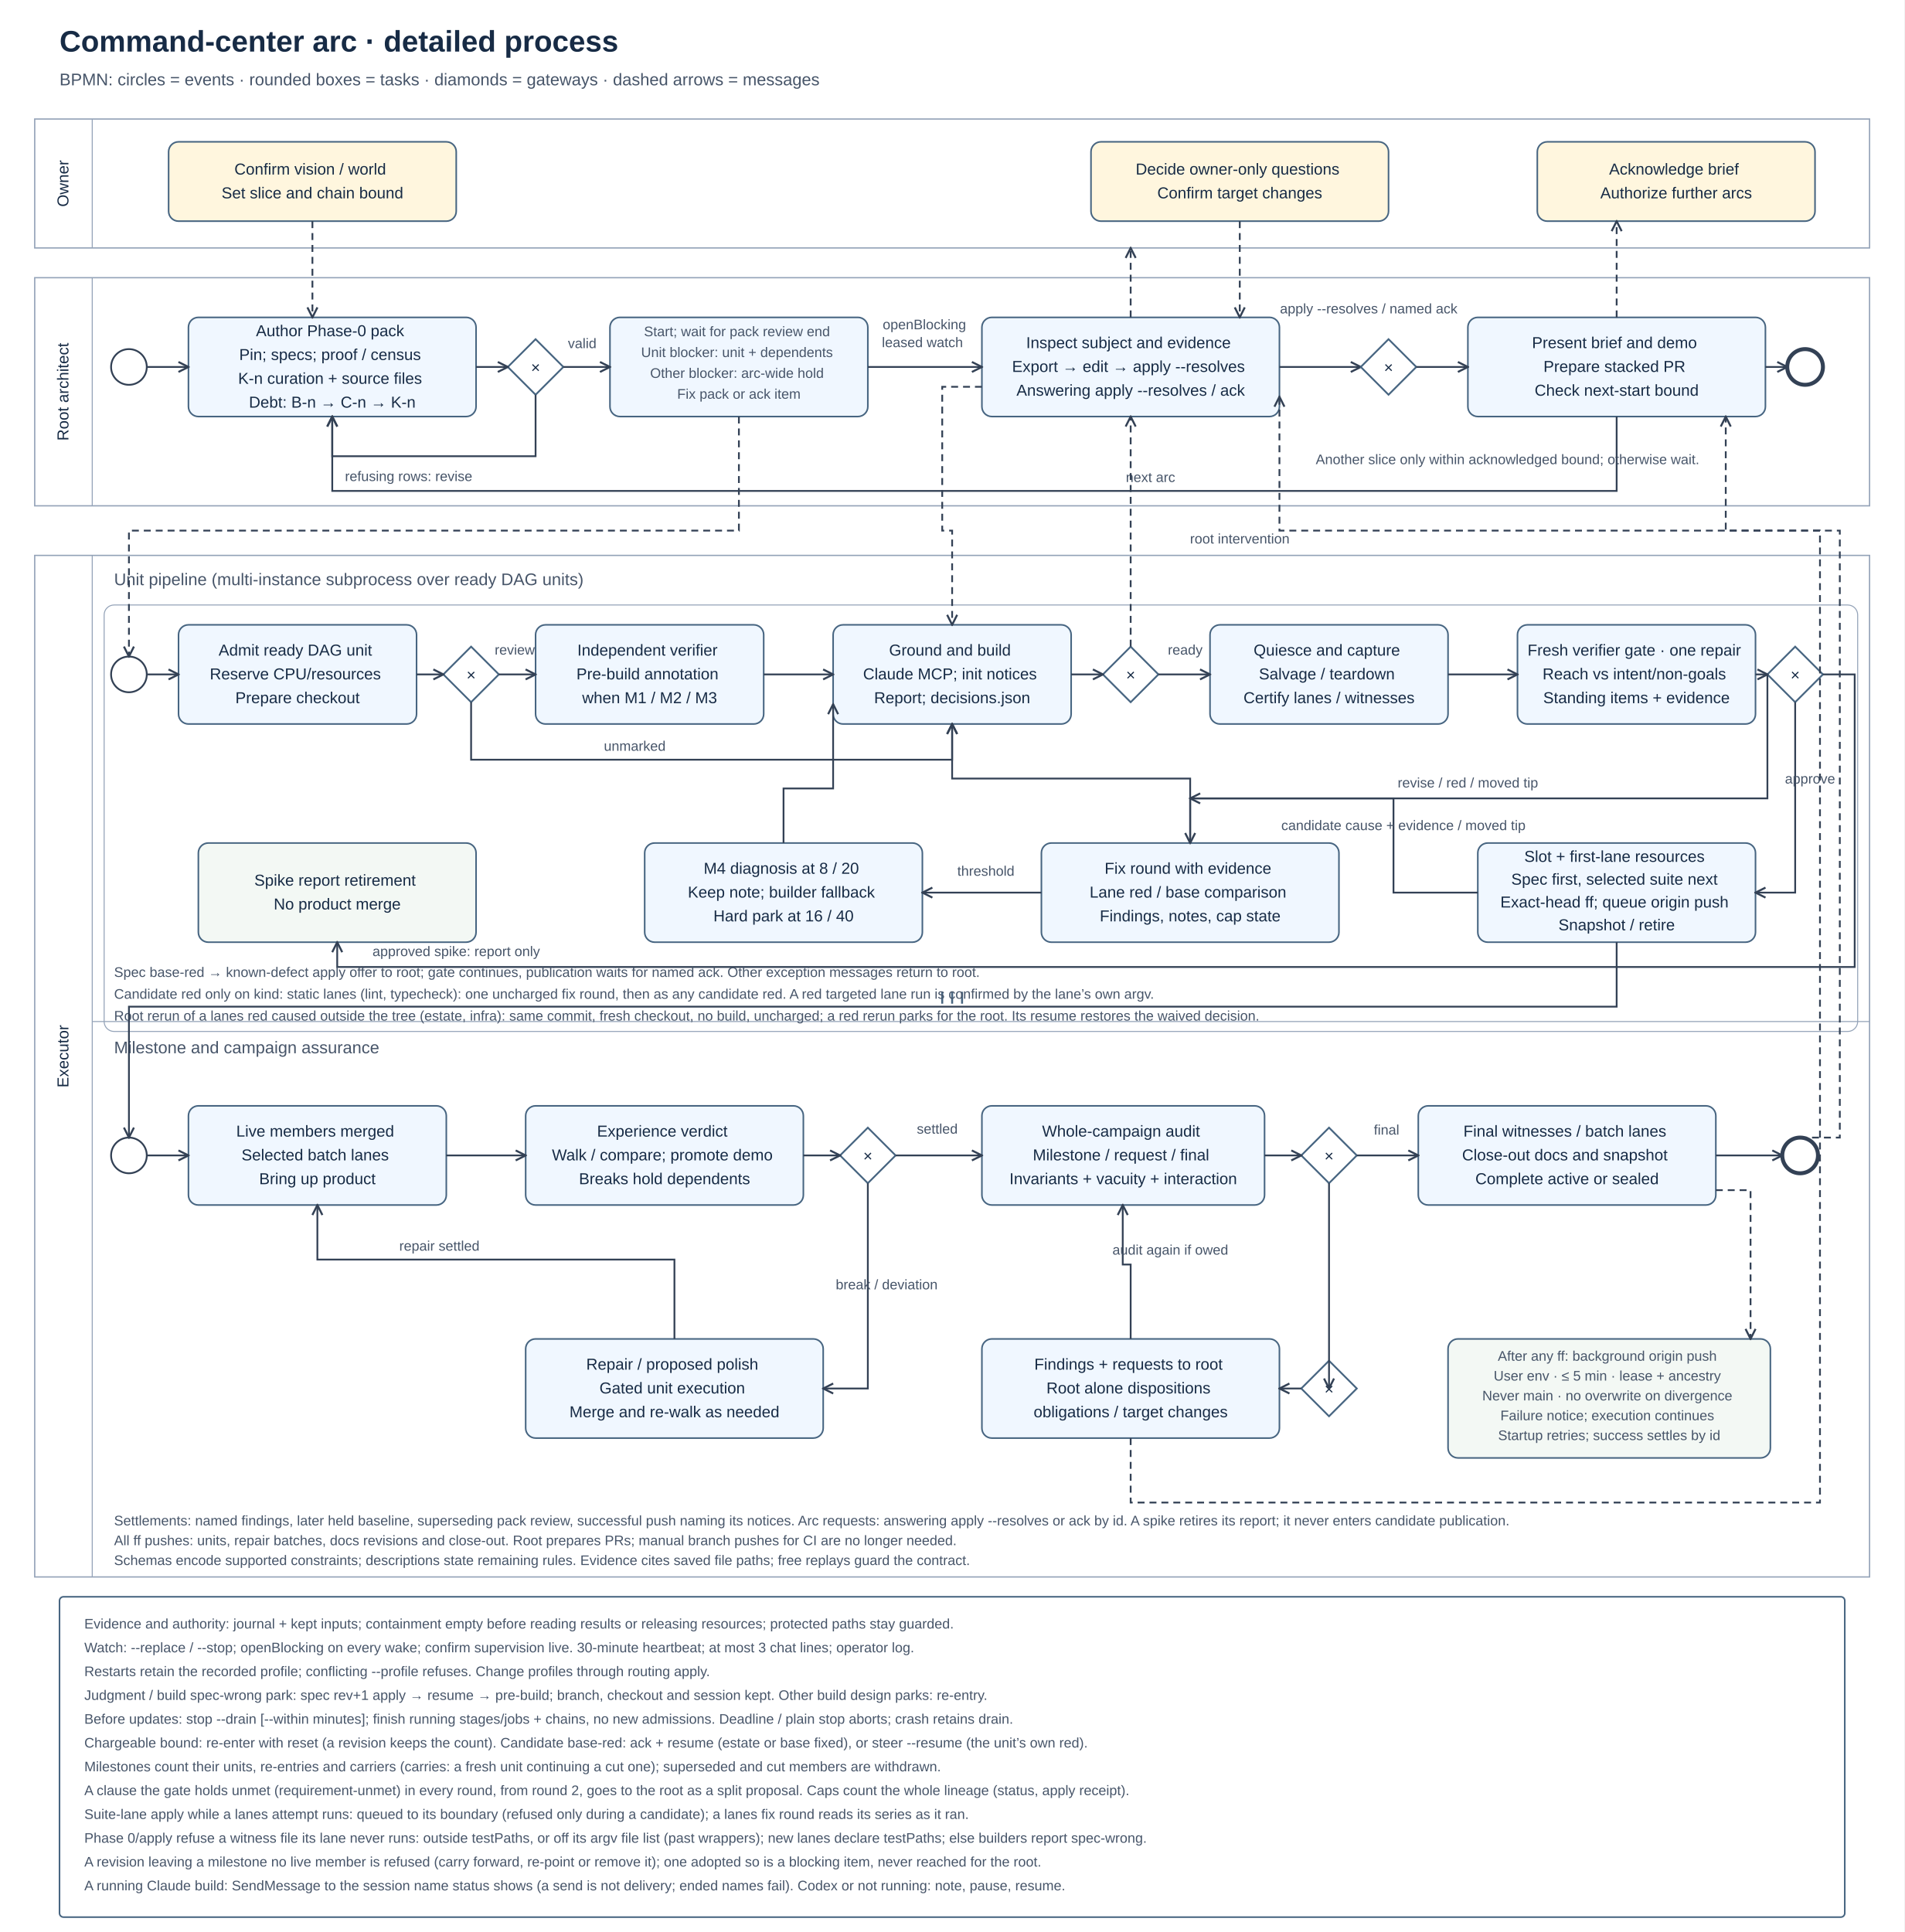
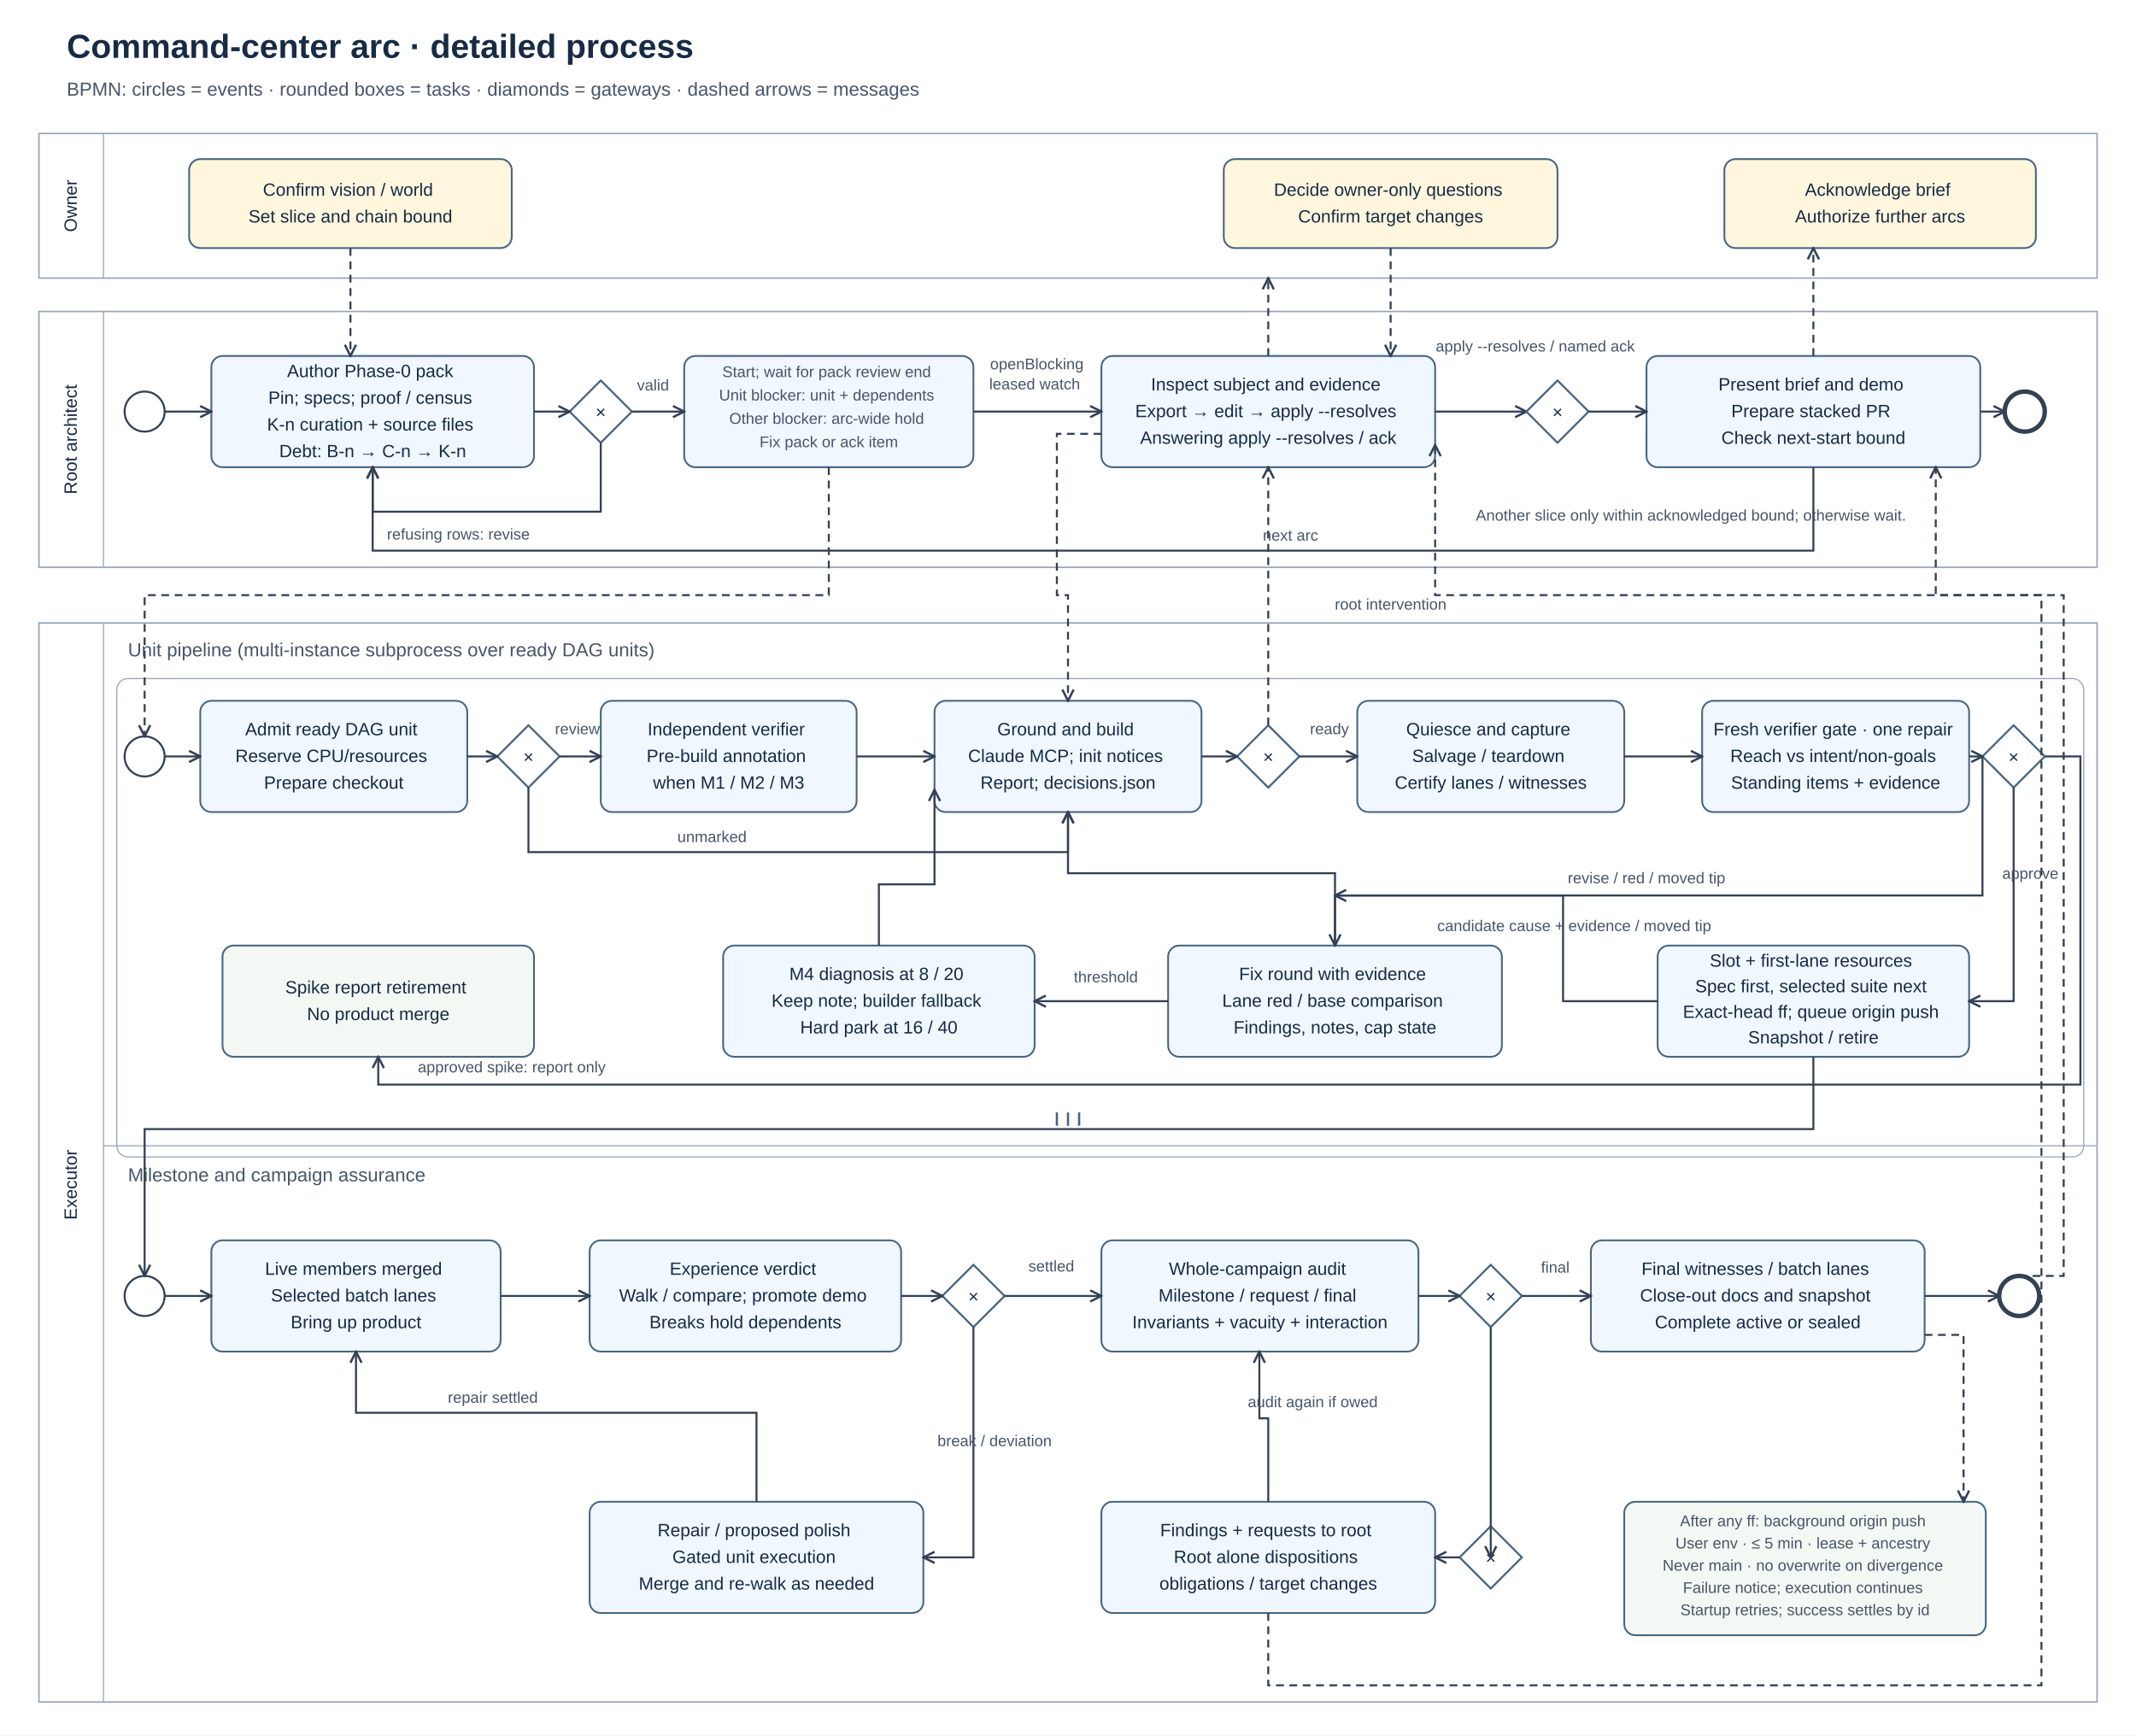
- <svg xmlns="http://www.w3.org/2000/svg" width="1920" height="1948" viewBox="0 0 1920 1948" role="img" aria-labelledby="title desc">
+ <svg xmlns="http://www.w3.org/2000/svg" width="1920" height="1560" viewBox="0 0 1920 1560" role="img" aria-labelledby="title desc">
  <defs>
    <marker id="arrow" viewBox="0 0 10 10" refX="9" refY="5" markerWidth="7" markerHeight="7" orient="auto-start-reverse">
      <path d="M 1 1 L 9 5 L 1 9" fill="none" stroke="#334155" stroke-width="1.6" />
    </marker>
  </defs>
  <style>text{font-family:Arial,Helvetica,sans-serif;fill:#172b45} .title{font-size:30px;font-weight:700}.sub{font-size:17px;fill:#475569}.label{font-size:16px}.small{font-size:14px;fill:#475569}.task{stroke:#476581;stroke-width:1.6}.edge{fill:none;stroke:#334155;stroke-width:1.8;marker-end:url(#arrow)}.msg{stroke-dasharray:7 5}.pool{fill:#fff;stroke:#94a3b8;stroke-width:1.3}</style>
-   <rect width="1920" height="1948" fill="#fff" />
+   <rect width="1920" height="1560" fill="#fff" />
  <text x="60" y="52" class="title" text-anchor="start">
    <tspan x="60" dy="0">Command-center arc · detailed process</tspan>
  </text>
  <text x="60" y="86" class="sub" text-anchor="start">
    <tspan x="60" dy="0">BPMN: circles = events · rounded boxes = tasks · diamonds = gateways · dashed arrows = messages</tspan>
  </text>
  <rect x="35" y="120" width="1850" height="130" class="pool" />
  <path d="M93 120V250" stroke="#94a3b8" />
  <text transform="translate(69 185.0) rotate(-90)" text-anchor="middle" class="label">Owner</text>
  <rect x="35" y="280" width="1850" height="230" class="pool" />
  <path d="M93 280V510" stroke="#94a3b8" />
  <text transform="translate(69 395.0) rotate(-90)" text-anchor="middle" class="label">Root architect</text>
-   <rect x="35" y="560" width="1850" height="1030" class="pool" />
-   <path d="M93 560V1590" stroke="#94a3b8" />
+   <rect x="35" y="560" width="1850" height="970" class="pool" />
+   <path d="M93 560V1530" stroke="#94a3b8" />
  <text transform="translate(69 1065.0) rotate(-90)" text-anchor="middle" class="label">Executor</text>
  <rect x="170" y="143" width="290" height="80" rx="10" fill="#fff6de" class="task" />
  <text x="315.0" y="176.0" class="label" text-anchor="middle">
    <tspan x="315.0" dy="0">Confirm vision / world</tspan>
    <tspan x="315.0" dy="24">Set slice and chain bound</tspan>
  </text>
  <rect x="1100" y="143" width="300" height="80" rx="10" fill="#fff6de" class="task" />
  <text x="1250.0" y="176.0" class="label" text-anchor="middle">
    <tspan x="1250.0" dy="0">Decide owner-only questions</tspan>
    <tspan x="1250.0" dy="24">Confirm target changes</tspan>
  </text>
  <rect x="1550" y="143" width="280" height="80" rx="10" fill="#fff6de" class="task" />
  <text x="1690.0" y="176.0" class="label" text-anchor="middle">
    <tspan x="1690.0" dy="0">Acknowledge brief</tspan>
    <tspan x="1690.0" dy="24">Authorize further arcs</tspan>
  </text>
  <circle cx="130" cy="370" r="18" fill="#fff" stroke="#334155" stroke-width="1.8" />
  <rect x="190" y="320" width="290" height="100" rx="10" fill="#f0f7ff" class="task" />
  <text x="335.0" y="339.0" class="label" text-anchor="middle">
    <tspan x="335.0" dy="0">Author Phase-0 pack</tspan>
    <tspan x="335.0" dy="24">Pin; specs; proof / census</tspan>
    <tspan x="335.0" dy="24">K-n curation + source files</tspan>
    <tspan x="335.0" dy="24">Debt: B-n → C-n → K-n</tspan>
  </text>
  <path d="M540 342L568 370L540 398L512 370Z" fill="#fff" stroke="#476581" stroke-width="1.8" />
  <text x="540" y="376" class="label" text-anchor="middle">
    <tspan x="540" dy="0">×</tspan>
  </text>
  <rect x="615" y="320" width="260" height="100" rx="10" fill="#f0f7ff" class="task" />
  <text x="745.0" y="339" class="small" text-anchor="middle">
    <tspan x="745.0" dy="0">Start; wait for pack review end</tspan>
    <tspan x="745.0" dy="21">Unit blocker: unit + dependents</tspan>
    <tspan x="745.0" dy="21">Other blocker: arc-wide hold</tspan>
    <tspan x="745.0" dy="21">Fix pack or ack item</tspan>
  </text>
  <rect x="990" y="320" width="300" height="100" rx="10" fill="#f0f7ff" class="task" />
  <text x="1140.0" y="351.0" class="label" text-anchor="middle">
    <tspan x="1140.0" dy="0">Inspect subject and evidence</tspan>
    <tspan x="1140.0" dy="24">Export → edit → apply --resolves</tspan>
    <tspan x="1140.0" dy="24">Answering apply --resolves / ack</tspan>
  </text>
  <rect x="1480" y="320" width="300" height="100" rx="10" fill="#f0f7ff" class="task" />
  <text x="1630.0" y="351.0" class="label" text-anchor="middle">
    <tspan x="1630.0" dy="0">Present brief and demo</tspan>
    <tspan x="1630.0" dy="24">Prepare stacked PR</tspan>
    <tspan x="1630.0" dy="24">Check next-start bound</tspan>
  </text>
  <circle cx="1820" cy="370" r="18" fill="#fff" stroke="#334155" stroke-width="4" />
  <polyline points="148,370 190,370" class="edge" />
  <polyline points="480,370 512,370" class="edge" />
  <polyline points="568,370 615,370" class="edge" />
  <text x="587" y="351" class="small" text-anchor="middle">
    <tspan x="587" dy="0">valid</tspan>
  </text>
  <polyline points="540,398 540,460 335,460 335,420" class="edge" />
  <text x="412" y="485" class="small" text-anchor="middle">
    <tspan x="412" dy="0">refusing rows: revise</tspan>
  </text>
  <polyline points="875,370 990,370" class="edge" />
  <text x="932" y="350" class="small" text-anchor="middle">
    <tspan x="932" dy="0">leased watch</tspan>
    <tspan x="932" dy="-18">openBlocking</tspan>
  </text>
  <polyline points="1290,370 1372,370" class="edge" />
  <text x="1380" y="316" class="small" text-anchor="middle">
    <tspan x="1380" dy="0">apply --resolves / named ack</tspan>
  </text>
  <path d="M1400 342L1428 370L1400 398L1372 370Z" fill="#fff" stroke="#476581" stroke-width="1.8" />
  <text x="1400" y="376" class="label" text-anchor="middle">
    <tspan x="1400" dy="0">×</tspan>
  </text>
  <polyline points="1428,370 1480,370" class="edge" />
  <polyline points="1780,370 1802,370" class="edge" />
  <polyline points="315,223 315,320" class="edge msg" />
  <polyline points="1140,320 1140,250" class="edge msg" />
  <polyline points="1250,223 1250,320" class="edge msg" />
  <polyline points="1630,320 1630,223" class="edge msg" />
  <text x="1520" y="468" class="small" text-anchor="middle">
    <tspan x="1520" dy="0">Another slice only within acknowledged bound; otherwise wait.</tspan>
  </text>
  <polyline points="1630,420 1630,495 335,495 335,420" class="edge" />
  <text x="1160" y="486" class="small" text-anchor="middle">
    <tspan x="1160" dy="0">next arc</tspan>
  </text>
  <path d="M93 1030H1885" stroke="#94a3b8" />
  <text x="115" y="590" class="sub" text-anchor="start">
    <tspan x="115" dy="0">Unit pipeline (multi-instance subprocess over ready DAG units)</tspan>
  </text>
  <rect x="105" y="610" width="1768" height="430" rx="10" fill="none" stroke="#94a3b8" />
  <path d="M950 1000v12 M960 1000v12 M970 1000v12" stroke="#476581" stroke-width="2" />
  <circle cx="130" cy="680" r="18" fill="#fff" stroke="#334155" stroke-width="1.8" />
  <rect x="180" y="630" width="240" height="100" rx="10" fill="#f0f7ff" class="task" />
  <text x="300.0" y="661.0" class="label" text-anchor="middle">
    <tspan x="300.0" dy="0">Admit ready DAG unit</tspan>
    <tspan x="300.0" dy="24">Reserve CPU/resources</tspan>
    <tspan x="300.0" dy="24">Prepare checkout</tspan>
  </text>
  <path d="M475 652L503 680L475 708L447 680Z" fill="#fff" stroke="#476581" stroke-width="1.8" />
  <text x="475" y="686" class="label" text-anchor="middle">
    <tspan x="475" dy="0">×</tspan>
  </text>
  <rect x="540" y="630" width="230" height="100" rx="10" fill="#f0f7ff" class="task" />
  <text x="655.0" y="661.0" class="label" text-anchor="middle">
    <tspan x="655.0" dy="0">Independent verifier</tspan>
    <tspan x="655.0" dy="24">Pre-build annotation</tspan>
    <tspan x="655.0" dy="24">when M1 / M2 / M3</tspan>
  </text>
  <rect x="840" y="630" width="240" height="100" rx="10" fill="#f0f7ff" class="task" />
  <text x="960.0" y="661.0" class="label" text-anchor="middle">
    <tspan x="960.0" dy="0">Ground and build</tspan>
    <tspan x="960.0" dy="24">Claude MCP; init notices</tspan>
    <tspan x="960.0" dy="24">Report; decisions.json</tspan>
  </text>
  <path d="M1140 652L1168 680L1140 708L1112 680Z" fill="#fff" stroke="#476581" stroke-width="1.8" />
  <text x="1140" y="686" class="label" text-anchor="middle">
    <tspan x="1140" dy="0">×</tspan>
  </text>
  <rect x="1220" y="630" width="240" height="100" rx="10" fill="#f0f7ff" class="task" />
  <text x="1340.0" y="661.0" class="label" text-anchor="middle">
    <tspan x="1340.0" dy="0">Quiesce and capture</tspan>
    <tspan x="1340.0" dy="24">Salvage / teardown</tspan>
    <tspan x="1340.0" dy="24">Certify lanes / witnesses</tspan>
  </text>
  <rect x="1530" y="630" width="240" height="100" rx="10" fill="#f0f7ff" class="task" />
  <text x="1650.0" y="661.0" class="label" text-anchor="middle">
    <tspan x="1650.0" dy="0">Fresh verifier gate · one repair</tspan>
    <tspan x="1650.0" dy="24">Reach vs intent/non-goals</tspan>
    <tspan x="1650.0" dy="24">Standing items + evidence</tspan>
  </text>
  <polyline points="148,680 180,680" class="edge" />
  <polyline points="420,680 447,680" class="edge" />
  <polyline points="503,680 540,680" class="edge" />
  <text x="519" y="660" class="small" text-anchor="middle">
    <tspan x="519" dy="0">review</tspan>
  </text>
  <polyline points="770,680 840,680" class="edge" />
  <polyline points="475,708 475,766 960,766 960,730" class="edge" />
  <text x="640" y="757" class="small" text-anchor="middle">
    <tspan x="640" dy="0">unmarked</tspan>
  </text>
  <polyline points="1080,680 1112,680" class="edge" />
  <polyline points="1168,680 1220,680" class="edge" />
  <text x="1195" y="660" class="small" text-anchor="middle">
    <tspan x="1195" dy="0">ready</tspan>
  </text>
  <polyline points="1460,680 1530,680" class="edge" />
  <polyline points="745,420 745,535 130,535 130,662" class="edge msg" />
  <path d="M1810 652L1838 680L1810 708L1782 680Z" fill="#fff" stroke="#476581" stroke-width="1.8" />
  <text x="1810" y="686" class="label" text-anchor="middle">
    <tspan x="1810" dy="0">×</tspan>
  </text>
  <polyline points="1770,680 1782,680" class="edge" />
  <rect x="1490" y="850" width="280" height="100" rx="10" fill="#f0f7ff" class="task" />
  <text x="1630.0" y="869" class="label" text-anchor="middle">
    <tspan x="1630.0" dy="0">Slot + first-lane resources</tspan>
    <tspan x="1630.0" dy="23">Spec first, selected suite next</tspan>
    <tspan x="1630.0" dy="23">Exact-head ff; queue origin push</tspan>
    <tspan x="1630.0" dy="23">Snapshot / retire</tspan>
  </text>
  <polyline points="1810,708 1810,900 1770,900" class="edge" />
  <text x="1825" y="790" class="small" text-anchor="middle">
    <tspan x="1825" dy="0">approve</tspan>
  </text>
  <rect x="1050" y="850" width="300" height="100" rx="10" fill="#f0f7ff" class="task" />
  <text x="1200.0" y="881.0" class="label" text-anchor="middle">
    <tspan x="1200.0" dy="0">Fix round with evidence</tspan>
    <tspan x="1200.0" dy="24">Lane red / base comparison</tspan>
    <tspan x="1200.0" dy="24">Findings, notes, cap state</tspan>
  </text>
  <rect x="650" y="850" width="280" height="100" rx="10" fill="#f0f7ff" class="task" />
  <text x="790.0" y="881.0" class="label" text-anchor="middle">
    <tspan x="790.0" dy="0">M4 diagnosis at 8 / 20</tspan>
    <tspan x="790.0" dy="24">Keep note; builder fallback</tspan>
    <tspan x="790.0" dy="24">Hard park at 16 / 40</tspan>
  </text>
  <rect x="200" y="850" width="280" height="100" rx="10" fill="#f3f8f4" class="task" />
  <text x="340.0" y="893.0" class="label" text-anchor="middle">
    <tspan x="340.0" dy="0">Spike report retirement</tspan>
    <tspan x="340.0" dy="24">No product merge</tspan>
  </text>
  <polyline points="1782,680 1782,805 1200,805 1200,850" class="edge" />
  <text x="1480" y="794" class="small" text-anchor="middle">
    <tspan x="1480" dy="0">revise / red / moved tip</tspan>
  </text>
  <polyline points="1200,850 1200,785 960,785 960,730" class="edge" />
  <polyline points="1050,900 930,900" class="edge" />
  <text x="994" y="883" class="small" text-anchor="middle">
    <tspan x="994" dy="0">threshold</tspan>
  </text>
  <polyline points="790,850 790,795 840,795 840,710" class="edge" />
  <polyline points="1838,680 1870,680 1870,975 340,975 340,950" class="edge" />
  <text x="460" y="964" class="small" text-anchor="middle">
    <tspan x="460" dy="0">approved spike: report only</tspan>
  </text>
  <polyline points="1490,900 1405,900 1405,805 1200,805" class="edge" />
  <text x="1415" y="837" class="small" text-anchor="middle">
    <tspan x="1415" dy="0">candidate cause + evidence / moved tip</tspan>
  </text>
-   <text x="115" y="985" class="small" text-anchor="start">
-     <tspan x="115" dy="0">Spec base-red → known-defect apply offer to root; gate continues, publication waits for named ack. Other exception messages return to root.</tspan>
-   </text>
-   <text x="115" y="1007" class="small" text-anchor="start">
-     <tspan x="115" dy="0">Candidate red only on kind: static lanes (lint, typecheck): one uncharged fix round, then as any candidate red. A red targeted lane run is confirmed by the lane’s own argv.</tspan>
-   </text>
-   <text x="115" y="1029" class="small" text-anchor="start">
-     <tspan x="115" dy="0">Root rerun of a lanes red caused outside the tree (estate, infra): same commit, fresh checkout, no build, uncharged; a red rerun parks for the root. Its resume restores the waived decision.</tspan>
-   </text>
  <polyline points="1140,652 1140,535 1140,420" class="edge msg" />
  <text x="1250" y="548" class="small" text-anchor="middle">
    <tspan x="1250" dy="0">root intervention</tspan>
  </text>
  <polyline points="990,390 950,390 950,535 960,535 960,630" class="edge msg" />
  <text x="115" y="1062" class="sub" text-anchor="start">
    <tspan x="115" dy="0">Milestone and campaign assurance</tspan>
  </text>
  <circle cx="130" cy="1165" r="18" fill="#fff" stroke="#334155" stroke-width="1.8" />
  <rect x="190" y="1115" width="260" height="100" rx="10" fill="#f0f7ff" class="task" />
  <text x="320.0" y="1146.0" class="label" text-anchor="middle">
    <tspan x="320.0" dy="0">Live members merged</tspan>
    <tspan x="320.0" dy="24">Selected batch lanes</tspan>
    <tspan x="320.0" dy="24">Bring up product</tspan>
  </text>
  <rect x="530" y="1115" width="280" height="100" rx="10" fill="#f0f7ff" class="task" />
  <text x="670.0" y="1146.0" class="label" text-anchor="middle">
    <tspan x="670.0" dy="0">Experience verdict</tspan>
    <tspan x="670.0" dy="24">Walk / compare; promote demo</tspan>
    <tspan x="670.0" dy="24">Breaks hold dependents</tspan>
  </text>
  <path d="M875 1137L903 1165L875 1193L847 1165Z" fill="#fff" stroke="#476581" stroke-width="1.8" />
  <text x="875" y="1171" class="label" text-anchor="middle">
    <tspan x="875" dy="0">×</tspan>
  </text>
  <rect x="990" y="1115" width="285" height="100" rx="10" fill="#f0f7ff" class="task" />
  <text x="1132.5" y="1146.0" class="label" text-anchor="middle">
    <tspan x="1132.5" dy="0">Whole-campaign audit</tspan>
    <tspan x="1132.5" dy="24">Milestone / request / final</tspan>
    <tspan x="1132.5" dy="24">Invariants + vacuity + interaction</tspan>
  </text>
  <path d="M1340 1137L1368 1165L1340 1193L1312 1165Z" fill="#fff" stroke="#476581" stroke-width="1.8" />
  <text x="1340" y="1171" class="label" text-anchor="middle">
    <tspan x="1340" dy="0">×</tspan>
  </text>
  <rect x="1430" y="1115" width="300" height="100" rx="10" fill="#f0f7ff" class="task" />
  <text x="1580.0" y="1146.0" class="label" text-anchor="middle">
    <tspan x="1580.0" dy="0">Final witnesses / batch lanes</tspan>
    <tspan x="1580.0" dy="24">Close-out docs and snapshot</tspan>
    <tspan x="1580.0" dy="24">Complete active or sealed</tspan>
  </text>
  <circle cx="1815" cy="1165" r="18" fill="#fff" stroke="#334155" stroke-width="4" />
  <rect x="1460" y="1350" width="325" height="120" rx="10" fill="#f3f8f4" class="task" />
  <text x="1622.5" y="1372" class="small" text-anchor="middle">
    <tspan x="1622.5" dy="0">After any ff: background origin push</tspan>
    <tspan x="1622.5" dy="20">User env · ≤ 5 min · lease + ancestry</tspan>
    <tspan x="1622.5" dy="20">Never main · no overwrite on divergence</tspan>
    <tspan x="1622.5" dy="20">Failure notice; execution continues</tspan>
    <tspan x="1622.5" dy="20">Startup retries; success settles by id</tspan>
  </text>
  <polyline points="1730,1200 1765,1200 1765,1350" class="edge msg" />
  <polyline points="1630,950 1630,1015 130,1015 130,1147" class="edge" />
  <polyline points="148,1165 190,1165" class="edge" />
  <polyline points="450,1165 530,1165" class="edge" />
  <polyline points="810,1165 847,1165" class="edge" />
  <polyline points="903,1165 990,1165" class="edge" />
  <text x="945" y="1143" class="small" text-anchor="middle">
    <tspan x="945" dy="0">settled</tspan>
  </text>
  <polyline points="1275,1165 1312,1165" class="edge" />
  <polyline points="1368,1165 1430,1165" class="edge" />
  <text x="1398" y="1144" class="small" text-anchor="middle">
    <tspan x="1398" dy="0">final</tspan>
  </text>
  <polyline points="1730,1165 1797,1165" class="edge" />
  <rect x="530" y="1350" width="300" height="100" rx="10" fill="#f0f7ff" class="task" />
  <text x="680.0" y="1381.0" class="label" text-anchor="middle">
    <tspan x="680.0" dy="0">Repair / proposed polish</tspan>
    <tspan x="680.0" dy="24">Gated unit execution</tspan>
    <tspan x="680.0" dy="24">Merge and re-walk as needed</tspan>
  </text>
  <rect x="990" y="1350" width="300" height="100" rx="10" fill="#f0f7ff" class="task" />
  <text x="1140.0" y="1381.0" class="label" text-anchor="middle">
    <tspan x="1140.0" dy="0">Findings + requests to root</tspan>
    <tspan x="1140.0" dy="24">Root alone dispositions</tspan>
    <tspan x="1140.0" dy="24">obligations / target changes</tspan>
  </text>
  <path d="M1340 1372L1368 1400L1340 1428L1312 1400Z" fill="#fff" stroke="#476581" stroke-width="1.8" />
  <text x="1340" y="1406" class="label" text-anchor="middle">
    <tspan x="1340" dy="0">×</tspan>
  </text>
  <polyline points="875,1193 875,1400 830,1400" class="edge" />
  <text x="894" y="1300" class="small" text-anchor="middle">
    <tspan x="894" dy="0">break / deviation</tspan>
  </text>
  <polyline points="680,1350 680,1270 320,1270 320,1215" class="edge" />
  <text x="443" y="1261" class="small" text-anchor="middle">
    <tspan x="443" dy="0">repair settled</tspan>
  </text>
  <polyline points="1340,1193 1340,1400" class="edge" />
  <polyline points="1312,1400 1290,1400" class="edge" />
  <polyline points="1140,1350 1140,1275 1132,1275 1132,1215" class="edge" />
  <text x="1180" y="1265" class="small" text-anchor="middle">
    <tspan x="1180" dy="0">audit again if owed</tspan>
  </text>
  <polyline points="1140,1450 1140,1515 1835,1515 1835,535 1290,535 1290,400" class="edge msg" />
  <polyline points="1815,1147 1855,1147 1855,535 1740,535 1740,420" class="edge msg" />
-   <text x="115" y="1538" class="small" text-anchor="start">
-     <tspan x="115" dy="0">Settlements: named findings, later held baseline, superseding pack review, successful push naming its notices. Arc requests: answering apply --resolves or ack by id. A spike retires its report; it never enters candidate publication.</tspan>
-     <tspan x="115" dy="20">All ff pushes: units, repair batches, docs revisions and close-out. Root prepares PRs; manual branch pushes for CI are no longer needed.</tspan>
-     <tspan x="115" dy="20">Schemas encode supported constraints; descriptions state remaining rules. Evidence cites saved file paths; free replays guard the contract.</tspan>
-   </text>
-   <rect x="60" y="1610" width="1800" height="323" rx="4" fill="#fff" class="task" />
-   <text x="85" y="1642" class="small" text-anchor="start">
-     <tspan x="85" dy="0">Evidence and authority: journal + kept inputs; containment empty before reading results or releasing resources; protected paths stay guarded.</tspan>
-     <tspan x="85" dy="24">Watch: --replace / --stop; openBlocking on every wake; confirm supervision live. 30-minute heartbeat; at most 3 chat lines; operator log.</tspan>
-     <tspan x="85" dy="24">Restarts retain the recorded profile; conflicting --profile refuses. Change profiles through routing apply.</tspan>
-     <tspan x="85" dy="24">Judgment / build spec-wrong park: spec rev+1 apply → resume → pre-build; branch, checkout and session kept. Other build design parks: re-entry.</tspan>
-     <tspan x="85" dy="24">Before updates: stop --drain [--within minutes]; finish running stages/jobs + chains, no new admissions. Deadline / plain stop aborts; crash retains drain.</tspan>
-     <tspan x="85" dy="24">Chargeable bound: re-enter with reset (a revision keeps the count). Candidate base-red: ack + resume (estate or base fixed), or steer --resume (the unit’s own red).</tspan>
-     <tspan x="85" dy="24">Milestones count their units, re-entries and carriers (carries: a fresh unit continuing a cut one); superseded and cut members are withdrawn.</tspan>
-     <tspan x="85" dy="24">A clause the gate holds unmet (requirement-unmet) in every round, from round 2, goes to the root as a split proposal. Caps count the whole lineage (status, apply receipt).</tspan>
-     <tspan x="85" dy="24">Suite-lane apply while a lanes attempt runs: queued to its boundary (refused only during a candidate); a lanes fix round reads its series as it ran.</tspan>
-     <tspan x="85" dy="24">Phase 0/apply refuse a witness file its lane never runs: outside testPaths, or off its argv file list (past wrappers); new lanes declare testPaths; else builders report spec-wrong.</tspan>
-     <tspan x="85" dy="24">A revision leaving a milestone no live member is refused (carry forward, re-point or remove it); one adopted so is a blocking item, never reached for the root.</tspan>
-     <tspan x="85" dy="24">A running Claude build: SendMessage to the session name status shows (a send is not delivery; ended names fail). Codex or not running: note, pause, resume.</tspan>
-   </text>
</svg>
